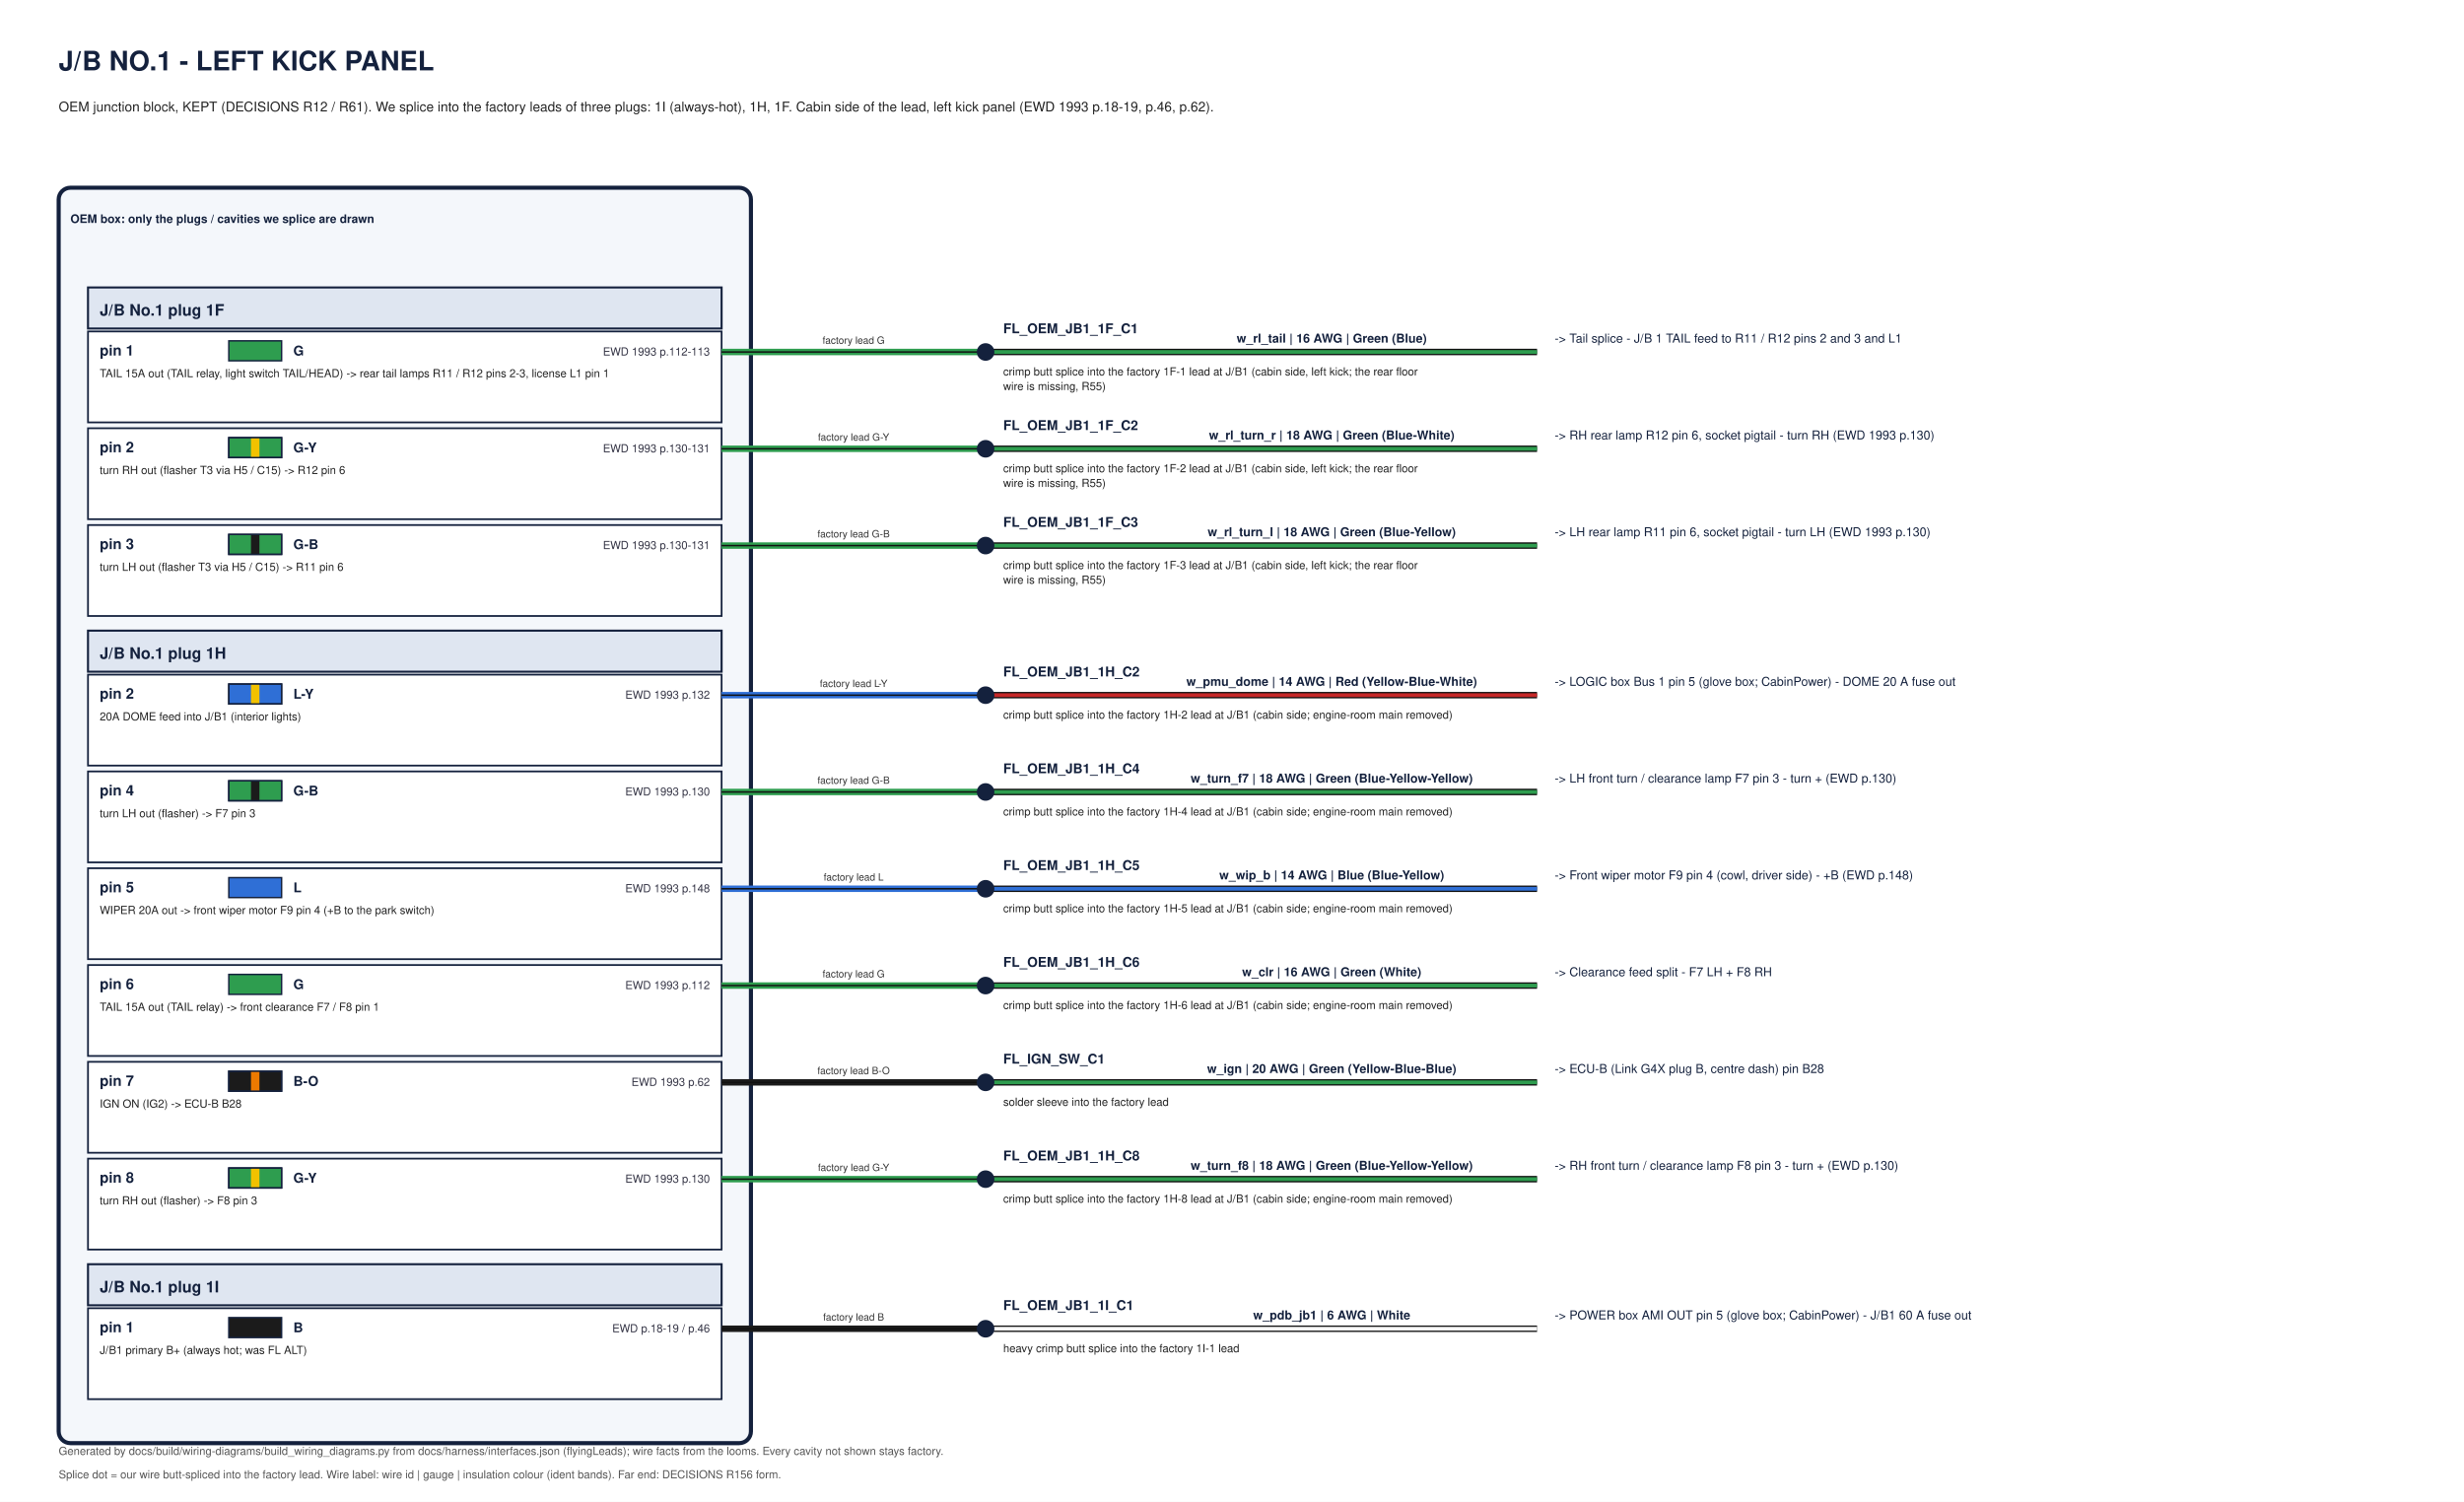
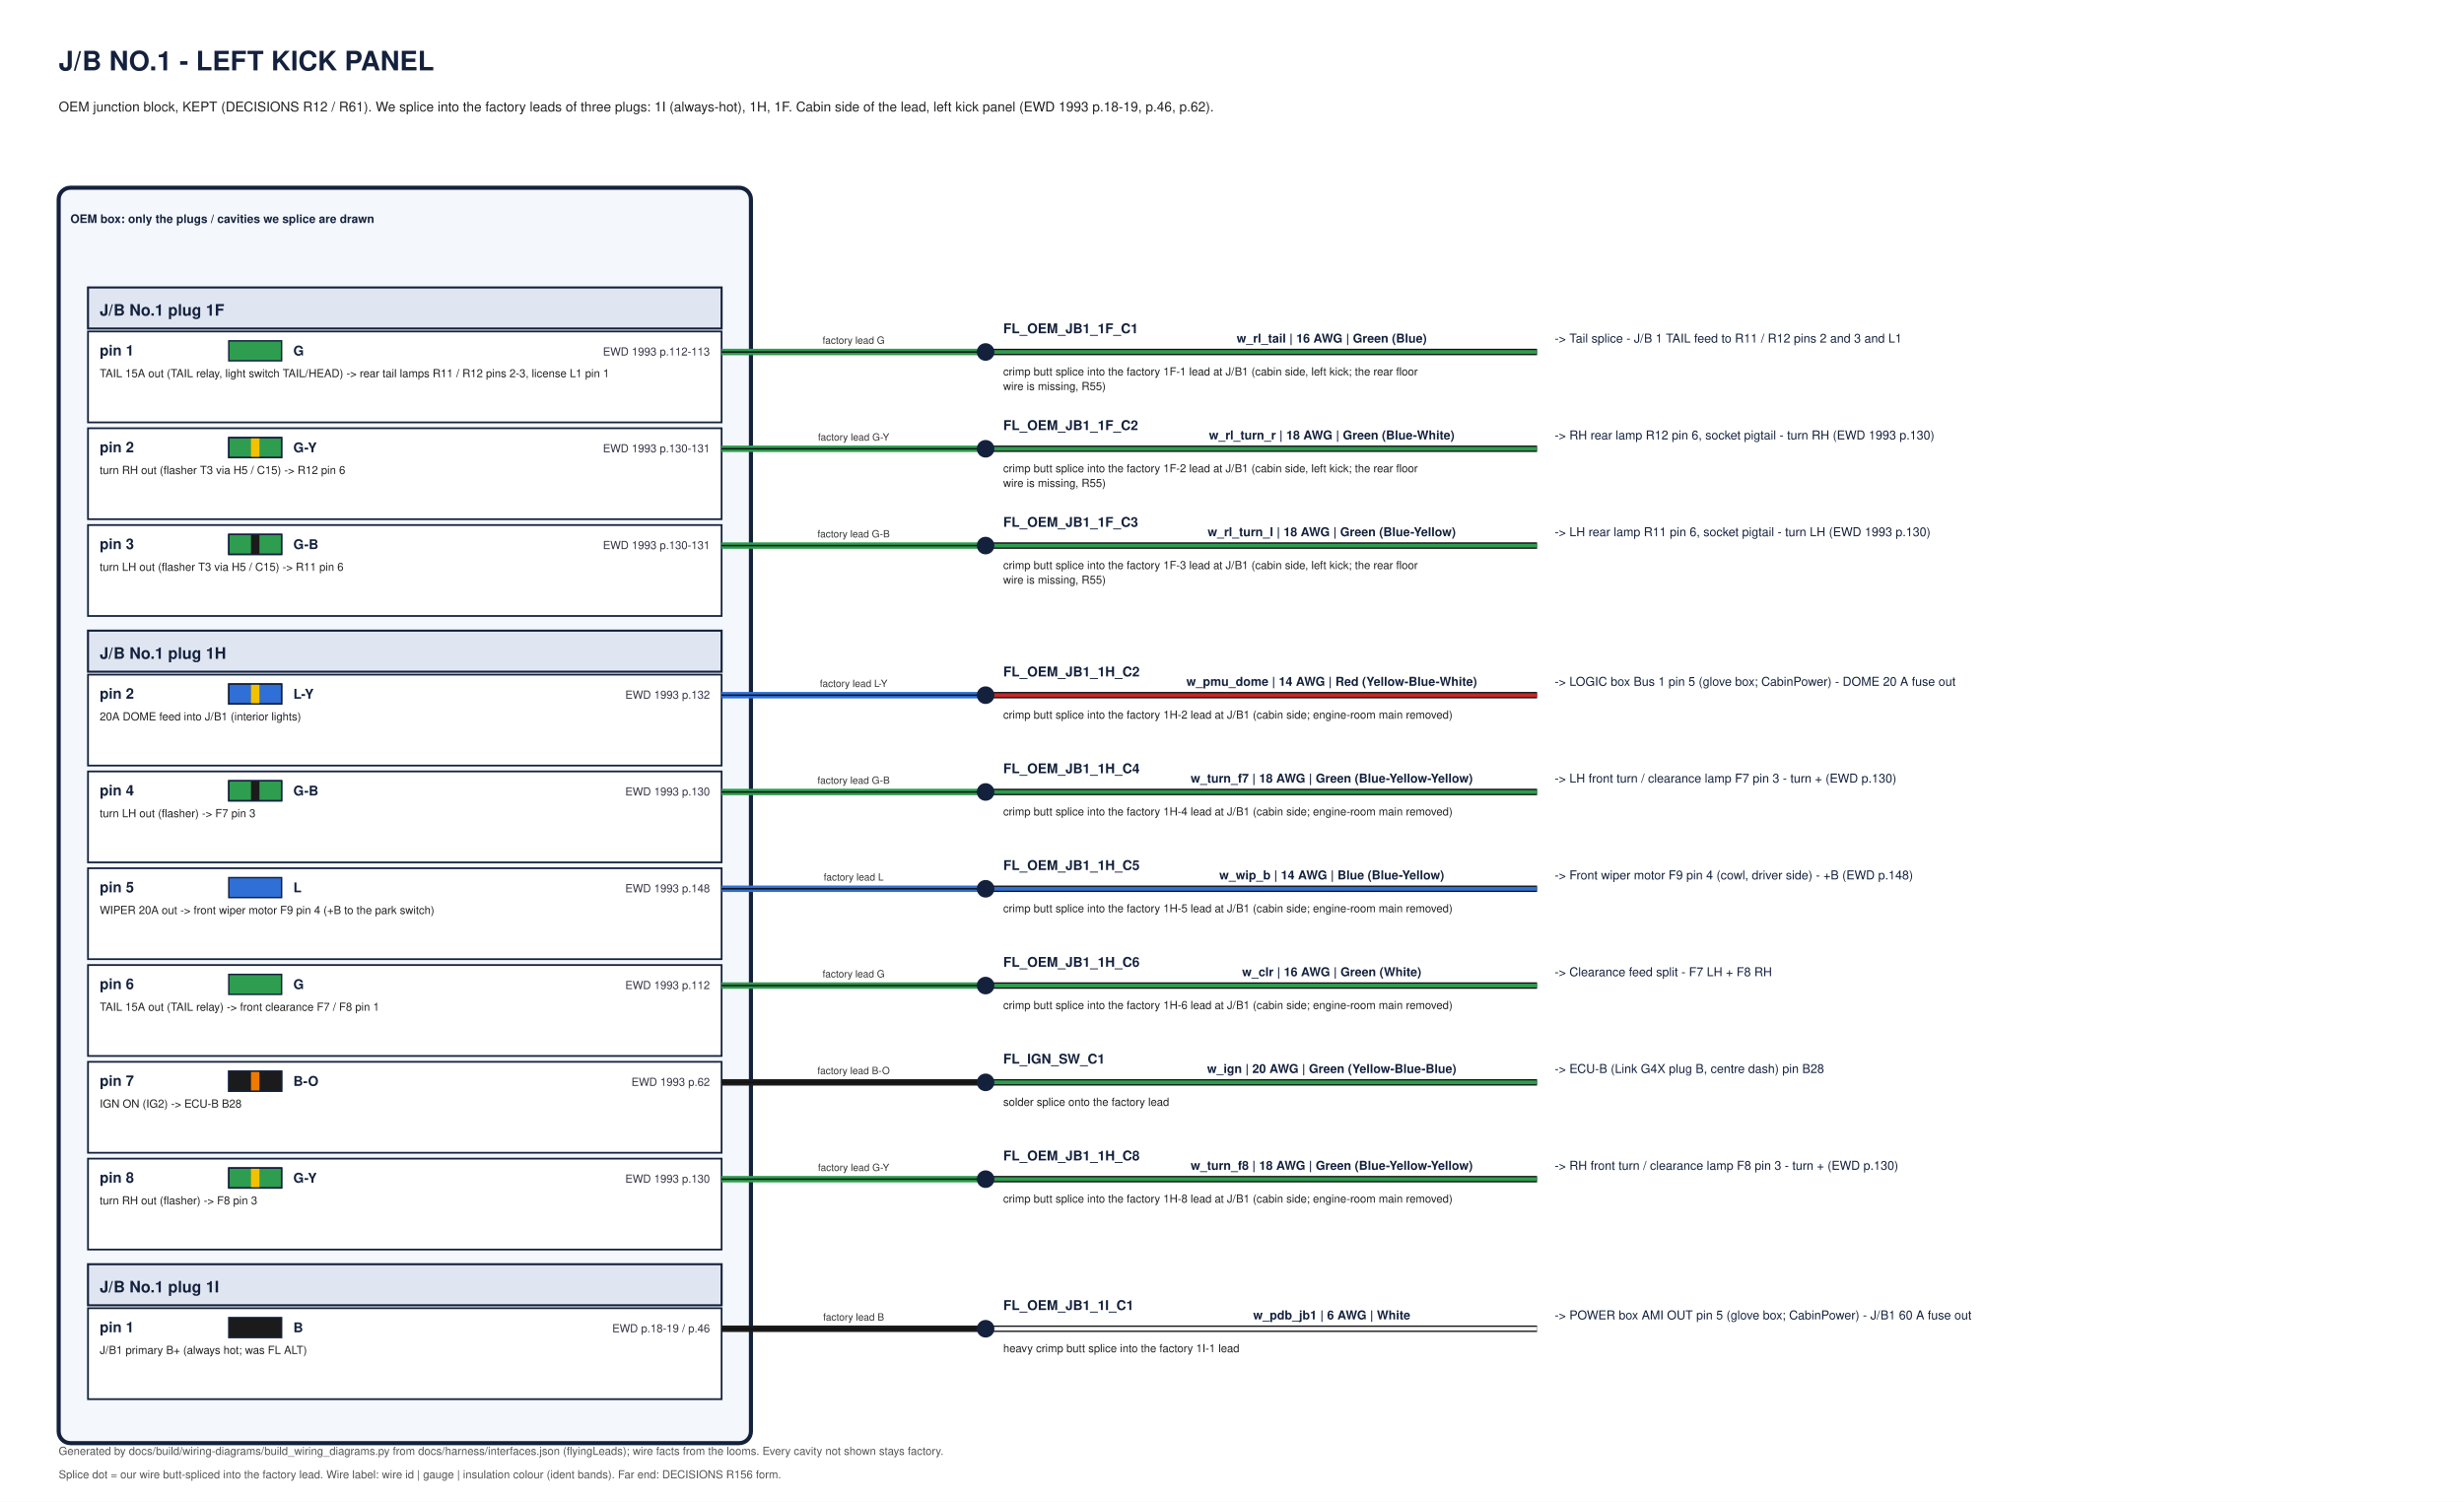
<svg xmlns="http://www.w3.org/2000/svg" viewBox="0 0 420.0 256.0" width="420.0mm" height="256.0mm">
  <rect x="0" y="0" width="420.0" height="256.0" fill="#ffffff" />
  <rect x="10.00" y="46.00" width="118.00" height="0.00" rx="0.00" fill="#ffffff" stroke="#14213d" stroke-width="0.35" />
  <rect x="10.00" y="32.00" width="118.00" height="214.00" rx="2.00" fill="#f4f7fb" stroke="#14213d" stroke-width="0.70" />
  <rect x="15.00" y="49.00" width="108.00" height="7.00" rx="0.00" fill="#dfe6f1" stroke="#14213d" stroke-width="0.35" />
  <rect x="15.00" y="56.50" width="108.00" height="15.50" rx="0.00" fill="#ffffff" stroke="#14213d" stroke-width="0.30" />
  <rect x="39.00" y="58.10" width="9.00" height="3.40" rx="0.00" fill="#2e9d4f" stroke="#14213d" stroke-width="0.25" />
  <line x1="123.00" y1="60.00" x2="168.00" y2="60.00" stroke="#2e9d4f" stroke-width="1.10" />
  <line x1="123.00" y1="60.00" x2="168.00" y2="60.00" stroke="#111" stroke-width="0.25" />
  <polyline points="168.00,60.00 262.00,60.00" fill="none" stroke="#ffffff" stroke-width="2.25" stroke-linejoin="round" stroke-linecap="butt" />
  <polyline points="168.00,60.00 262.00,60.00" fill="none" stroke="#111" stroke-width="1.10" stroke-linejoin="round" stroke-linecap="butt" />
  <polyline points="168.00,60.00 262.00,60.00" fill="none" stroke="#2e9d4f" stroke-width="0.65" stroke-linejoin="round" stroke-linecap="butt" />
  <rect x="15.00" y="73.00" width="108.00" height="15.50" rx="0.00" fill="#ffffff" stroke="#14213d" stroke-width="0.30" />
  <rect x="39.00" y="74.60" width="9.00" height="3.40" rx="0.00" fill="#2e9d4f" stroke="#14213d" stroke-width="0.25" />
  <rect x="42.78" y="74.60" width="1.44" height="3.40" rx="0.00" fill="#f2c200" stroke="none" stroke-width="0.00" />
  <rect x="39.00" y="74.60" width="9.00" height="3.40" rx="0.00" fill="none" stroke="#14213d" stroke-width="0.25" />
  <line x1="123.00" y1="76.50" x2="168.00" y2="76.50" stroke="#2e9d4f" stroke-width="1.10" />
  <line x1="123.00" y1="76.50" x2="168.00" y2="76.50" stroke="#111" stroke-width="0.25" />
  <polyline points="168.00,76.50 262.00,76.50" fill="none" stroke="#ffffff" stroke-width="2.25" stroke-linejoin="round" stroke-linecap="butt" />
  <polyline points="168.00,76.50 262.00,76.50" fill="none" stroke="#111" stroke-width="1.10" stroke-linejoin="round" stroke-linecap="butt" />
  <polyline points="168.00,76.50 262.00,76.50" fill="none" stroke="#2e9d4f" stroke-width="0.65" stroke-linejoin="round" stroke-linecap="butt" />
  <rect x="15.00" y="89.50" width="108.00" height="15.50" rx="0.00" fill="#ffffff" stroke="#14213d" stroke-width="0.30" />
  <rect x="39.00" y="91.10" width="9.00" height="3.40" rx="0.00" fill="#2e9d4f" stroke="#14213d" stroke-width="0.25" />
  <rect x="42.78" y="91.10" width="1.44" height="3.40" rx="0.00" fill="#1b1b1b" stroke="none" stroke-width="0.00" />
  <rect x="39.00" y="91.10" width="9.00" height="3.40" rx="0.00" fill="none" stroke="#14213d" stroke-width="0.25" />
  <line x1="123.00" y1="93.00" x2="168.00" y2="93.00" stroke="#2e9d4f" stroke-width="1.10" />
  <line x1="123.00" y1="93.00" x2="168.00" y2="93.00" stroke="#111" stroke-width="0.25" />
  <polyline points="168.00,93.00 262.00,93.00" fill="none" stroke="#ffffff" stroke-width="2.25" stroke-linejoin="round" stroke-linecap="butt" />
  <polyline points="168.00,93.00 262.00,93.00" fill="none" stroke="#111" stroke-width="1.10" stroke-linejoin="round" stroke-linecap="butt" />
  <polyline points="168.00,93.00 262.00,93.00" fill="none" stroke="#2e9d4f" stroke-width="0.65" stroke-linejoin="round" stroke-linecap="butt" />
  <rect x="15.00" y="107.50" width="108.00" height="7.00" rx="0.00" fill="#dfe6f1" stroke="#14213d" stroke-width="0.35" />
  <rect x="15.00" y="115.00" width="108.00" height="15.50" rx="0.00" fill="#ffffff" stroke="#14213d" stroke-width="0.30" />
  <rect x="39.00" y="116.60" width="9.00" height="3.40" rx="0.00" fill="#2f6fd6" stroke="#14213d" stroke-width="0.25" />
  <rect x="42.78" y="116.60" width="1.44" height="3.40" rx="0.00" fill="#f2c200" stroke="none" stroke-width="0.00" />
  <rect x="39.00" y="116.60" width="9.00" height="3.40" rx="0.00" fill="none" stroke="#14213d" stroke-width="0.25" />
  <line x1="123.00" y1="118.50" x2="168.00" y2="118.50" stroke="#2f6fd6" stroke-width="1.10" />
  <line x1="123.00" y1="118.50" x2="168.00" y2="118.50" stroke="#111" stroke-width="0.25" />
  <polyline points="168.00,118.50 262.00,118.50" fill="none" stroke="#ffffff" stroke-width="2.25" stroke-linejoin="round" stroke-linecap="butt" />
  <polyline points="168.00,118.50 262.00,118.50" fill="none" stroke="#111" stroke-width="1.10" stroke-linejoin="round" stroke-linecap="butt" />
  <polyline points="168.00,118.50 262.00,118.50" fill="none" stroke="#c62828" stroke-width="0.65" stroke-linejoin="round" stroke-linecap="butt" />
  <rect x="15.00" y="131.50" width="108.00" height="15.50" rx="0.00" fill="#ffffff" stroke="#14213d" stroke-width="0.30" />
  <rect x="39.00" y="133.10" width="9.00" height="3.40" rx="0.00" fill="#2e9d4f" stroke="#14213d" stroke-width="0.25" />
  <rect x="42.78" y="133.10" width="1.44" height="3.40" rx="0.00" fill="#1b1b1b" stroke="none" stroke-width="0.00" />
  <rect x="39.00" y="133.10" width="9.00" height="3.40" rx="0.00" fill="none" stroke="#14213d" stroke-width="0.25" />
  <line x1="123.00" y1="135.00" x2="168.00" y2="135.00" stroke="#2e9d4f" stroke-width="1.10" />
  <line x1="123.00" y1="135.00" x2="168.00" y2="135.00" stroke="#111" stroke-width="0.25" />
  <polyline points="168.00,135.00 262.00,135.00" fill="none" stroke="#ffffff" stroke-width="2.25" stroke-linejoin="round" stroke-linecap="butt" />
  <polyline points="168.00,135.00 262.00,135.00" fill="none" stroke="#111" stroke-width="1.10" stroke-linejoin="round" stroke-linecap="butt" />
  <polyline points="168.00,135.00 262.00,135.00" fill="none" stroke="#2e9d4f" stroke-width="0.65" stroke-linejoin="round" stroke-linecap="butt" />
  <rect x="15.00" y="148.00" width="108.00" height="15.50" rx="0.00" fill="#ffffff" stroke="#14213d" stroke-width="0.30" />
  <rect x="39.00" y="149.60" width="9.00" height="3.40" rx="0.00" fill="#2f6fd6" stroke="#14213d" stroke-width="0.25" />
  <line x1="123.00" y1="151.50" x2="168.00" y2="151.50" stroke="#2f6fd6" stroke-width="1.10" />
  <line x1="123.00" y1="151.50" x2="168.00" y2="151.50" stroke="#111" stroke-width="0.25" />
  <polyline points="168.00,151.50 262.00,151.50" fill="none" stroke="#ffffff" stroke-width="2.25" stroke-linejoin="round" stroke-linecap="butt" />
  <polyline points="168.00,151.50 262.00,151.50" fill="none" stroke="#111" stroke-width="1.10" stroke-linejoin="round" stroke-linecap="butt" />
  <polyline points="168.00,151.50 262.00,151.50" fill="none" stroke="#2f6fd6" stroke-width="0.65" stroke-linejoin="round" stroke-linecap="butt" />
  <rect x="15.00" y="164.50" width="108.00" height="15.50" rx="0.00" fill="#ffffff" stroke="#14213d" stroke-width="0.30" />
  <rect x="39.00" y="166.10" width="9.00" height="3.40" rx="0.00" fill="#2e9d4f" stroke="#14213d" stroke-width="0.25" />
  <line x1="123.00" y1="168.00" x2="168.00" y2="168.00" stroke="#2e9d4f" stroke-width="1.10" />
  <line x1="123.00" y1="168.00" x2="168.00" y2="168.00" stroke="#111" stroke-width="0.25" />
  <polyline points="168.00,168.00 262.00,168.00" fill="none" stroke="#ffffff" stroke-width="2.25" stroke-linejoin="round" stroke-linecap="butt" />
  <polyline points="168.00,168.00 262.00,168.00" fill="none" stroke="#111" stroke-width="1.10" stroke-linejoin="round" stroke-linecap="butt" />
  <polyline points="168.00,168.00 262.00,168.00" fill="none" stroke="#2e9d4f" stroke-width="0.65" stroke-linejoin="round" stroke-linecap="butt" />
  <rect x="15.00" y="181.00" width="108.00" height="15.50" rx="0.00" fill="#ffffff" stroke="#14213d" stroke-width="0.30" />
  <rect x="39.00" y="182.60" width="9.00" height="3.40" rx="0.00" fill="#1b1b1b" stroke="#14213d" stroke-width="0.25" />
  <rect x="42.78" y="182.60" width="1.44" height="3.40" rx="0.00" fill="#ee7a00" stroke="none" stroke-width="0.00" />
  <rect x="39.00" y="182.60" width="9.00" height="3.40" rx="0.00" fill="none" stroke="#14213d" stroke-width="0.25" />
  <line x1="123.00" y1="184.50" x2="168.00" y2="184.50" stroke="#1b1b1b" stroke-width="1.10" />
  <line x1="123.00" y1="184.50" x2="168.00" y2="184.50" stroke="#111" stroke-width="0.25" />
  <polyline points="168.00,184.50 262.00,184.50" fill="none" stroke="#ffffff" stroke-width="2.25" stroke-linejoin="round" stroke-linecap="butt" />
  <polyline points="168.00,184.50 262.00,184.50" fill="none" stroke="#111" stroke-width="1.10" stroke-linejoin="round" stroke-linecap="butt" />
  <polyline points="168.00,184.50 262.00,184.50" fill="none" stroke="#2e9d4f" stroke-width="0.65" stroke-linejoin="round" stroke-linecap="butt" />
  <rect x="15.00" y="197.50" width="108.00" height="15.50" rx="0.00" fill="#ffffff" stroke="#14213d" stroke-width="0.30" />
  <rect x="39.00" y="199.10" width="9.00" height="3.40" rx="0.00" fill="#2e9d4f" stroke="#14213d" stroke-width="0.25" />
  <rect x="42.78" y="199.10" width="1.44" height="3.40" rx="0.00" fill="#f2c200" stroke="none" stroke-width="0.00" />
  <rect x="39.00" y="199.10" width="9.00" height="3.40" rx="0.00" fill="none" stroke="#14213d" stroke-width="0.25" />
  <line x1="123.00" y1="201.00" x2="168.00" y2="201.00" stroke="#2e9d4f" stroke-width="1.10" />
  <line x1="123.00" y1="201.00" x2="168.00" y2="201.00" stroke="#111" stroke-width="0.25" />
  <polyline points="168.00,201.00 262.00,201.00" fill="none" stroke="#ffffff" stroke-width="2.25" stroke-linejoin="round" stroke-linecap="butt" />
  <polyline points="168.00,201.00 262.00,201.00" fill="none" stroke="#111" stroke-width="1.10" stroke-linejoin="round" stroke-linecap="butt" />
  <polyline points="168.00,201.00 262.00,201.00" fill="none" stroke="#2e9d4f" stroke-width="0.65" stroke-linejoin="round" stroke-linecap="butt" />
  <rect x="15.00" y="215.50" width="108.00" height="7.00" rx="0.00" fill="#dfe6f1" stroke="#14213d" stroke-width="0.35" />
  <rect x="15.00" y="223.00" width="108.00" height="15.50" rx="0.00" fill="#ffffff" stroke="#14213d" stroke-width="0.30" />
  <rect x="39.00" y="224.60" width="9.00" height="3.40" rx="0.00" fill="#1b1b1b" stroke="#14213d" stroke-width="0.25" />
  <line x1="123.00" y1="226.50" x2="168.00" y2="226.50" stroke="#1b1b1b" stroke-width="1.10" />
  <line x1="123.00" y1="226.50" x2="168.00" y2="226.50" stroke="#111" stroke-width="0.25" />
  <polyline points="168.00,226.50 262.00,226.50" fill="none" stroke="#ffffff" stroke-width="2.25" stroke-linejoin="round" stroke-linecap="butt" />
  <polyline points="168.00,226.50 262.00,226.50" fill="none" stroke="#111" stroke-width="1.10" stroke-linejoin="round" stroke-linecap="butt" />
  <polyline points="168.00,226.50 262.00,226.50" fill="none" stroke="#f8f8f8" stroke-width="0.65" stroke-linejoin="round" stroke-linecap="butt" />
  <text x="10.00" y="12.00" font-size="4.60" text-anchor="start" fill="#14213d" font-family="Helvetica, Arial, sans-serif" font-weight="bold">J/B NO.1 - LEFT KICK PANEL</text>
  <text x="10.00" y="19.00" font-size="2.30" text-anchor="start" fill="#222" font-family="Helvetica, Arial, sans-serif">OEM junction block, KEPT (DECISIONS R12 / R61). We splice into the factory leads of three plugs: 1I (always-hot), 1H, 1F. Cabin side of the lead, left kick panel (EWD 1993 p.18-19, p.46, p.62).</text>
  <text x="17.00" y="53.80" font-size="2.70" text-anchor="start" fill="#14213d" font-family="Helvetica, Arial, sans-serif" font-weight="bold">J/B No.1 plug 1F</text>
  <text x="17.00" y="60.60" font-size="2.50" text-anchor="start" fill="#14213d" font-family="Helvetica, Arial, sans-serif" font-weight="bold">pin 1</text>
  <text x="50.00" y="60.60" font-size="2.30" text-anchor="start" fill="#14213d" font-family="Helvetica, Arial, sans-serif" font-weight="bold">G</text>
  <text x="121.00" y="60.60" font-size="1.90" text-anchor="end" fill="#334" font-family="Helvetica, Arial, sans-serif">EWD 1993 p.112-113</text>
  <text x="17.00" y="64.30" font-size="1.90" text-anchor="start" fill="#222" font-family="Helvetica, Arial, sans-serif">TAIL 15A out (TAIL relay, light switch TAIL/HEAD) -&gt; rear tail lamps R11 / R12 pins 2-3, license L1 pin 1</text>
  <text x="145.50" y="58.60" font-size="1.70" text-anchor="middle" fill="#333" font-family="Helvetica, Arial, sans-serif">factory lead G</text>
  <circle cx="168.00" cy="60.00" r="1.50" fill="#14213d" stroke="none" stroke-width="0.20" />
  <text x="171.00" y="56.80" font-size="2.30" text-anchor="start" fill="#14213d" font-family="Helvetica, Arial, sans-serif" font-weight="bold">FL_OEM_JB1_1F_C1</text>
  <text x="171.00" y="64.00" font-size="1.90" text-anchor="start" fill="#222" font-family="Helvetica, Arial, sans-serif">crimp butt splice into the factory 1F-1 lead at J/B1 (cabin side, left kick; the rear floor</text>
  <text x="171.00" y="66.50" font-size="1.90" text-anchor="start" fill="#222" font-family="Helvetica, Arial, sans-serif">wire is missing, R55)</text>
  <text x="227.00" y="58.40" font-size="2.10" text-anchor="middle" fill="#14213d" font-family="Helvetica, Arial, sans-serif" font-weight="bold">w_rl_tail | 16 AWG | Green (Blue)</text>
  <text x="265.00" y="58.40" font-size="2.10" text-anchor="start" fill="#14213d" font-family="Helvetica, Arial, sans-serif">-&gt; Tail splice - J/B 1 TAIL feed to R11 / R12 pins 2 and 3 and L1</text>
  <text x="17.00" y="77.10" font-size="2.50" text-anchor="start" fill="#14213d" font-family="Helvetica, Arial, sans-serif" font-weight="bold">pin 2</text>
  <text x="50.00" y="77.10" font-size="2.30" text-anchor="start" fill="#14213d" font-family="Helvetica, Arial, sans-serif" font-weight="bold">G-Y</text>
  <text x="121.00" y="77.10" font-size="1.90" text-anchor="end" fill="#334" font-family="Helvetica, Arial, sans-serif">EWD 1993 p.130-131</text>
  <text x="17.00" y="80.80" font-size="1.90" text-anchor="start" fill="#222" font-family="Helvetica, Arial, sans-serif">turn RH out (flasher T3 via H5 / C15) -&gt; R12 pin 6</text>
  <text x="145.50" y="75.10" font-size="1.70" text-anchor="middle" fill="#333" font-family="Helvetica, Arial, sans-serif">factory lead G-Y</text>
  <circle cx="168.00" cy="76.50" r="1.50" fill="#14213d" stroke="none" stroke-width="0.20" />
  <text x="171.00" y="73.30" font-size="2.30" text-anchor="start" fill="#14213d" font-family="Helvetica, Arial, sans-serif" font-weight="bold">FL_OEM_JB1_1F_C2</text>
  <text x="171.00" y="80.50" font-size="1.90" text-anchor="start" fill="#222" font-family="Helvetica, Arial, sans-serif">crimp butt splice into the factory 1F-2 lead at J/B1 (cabin side, left kick; the rear floor</text>
  <text x="171.00" y="83.00" font-size="1.90" text-anchor="start" fill="#222" font-family="Helvetica, Arial, sans-serif">wire is missing, R55)</text>
  <text x="227.00" y="74.90" font-size="2.10" text-anchor="middle" fill="#14213d" font-family="Helvetica, Arial, sans-serif" font-weight="bold">w_rl_turn_r | 18 AWG | Green (Blue-White)</text>
  <text x="265.00" y="74.90" font-size="2.10" text-anchor="start" fill="#14213d" font-family="Helvetica, Arial, sans-serif">-&gt; RH rear lamp R12 pin 6, socket pigtail - turn RH (EWD 1993 p.130)</text>
  <text x="17.00" y="93.60" font-size="2.50" text-anchor="start" fill="#14213d" font-family="Helvetica, Arial, sans-serif" font-weight="bold">pin 3</text>
  <text x="50.00" y="93.60" font-size="2.30" text-anchor="start" fill="#14213d" font-family="Helvetica, Arial, sans-serif" font-weight="bold">G-B</text>
  <text x="121.00" y="93.60" font-size="1.90" text-anchor="end" fill="#334" font-family="Helvetica, Arial, sans-serif">EWD 1993 p.130-131</text>
  <text x="17.00" y="97.30" font-size="1.90" text-anchor="start" fill="#222" font-family="Helvetica, Arial, sans-serif">turn LH out (flasher T3 via H5 / C15) -&gt; R11 pin 6</text>
  <text x="145.50" y="91.60" font-size="1.70" text-anchor="middle" fill="#333" font-family="Helvetica, Arial, sans-serif">factory lead G-B</text>
  <circle cx="168.00" cy="93.00" r="1.50" fill="#14213d" stroke="none" stroke-width="0.20" />
  <text x="171.00" y="89.80" font-size="2.30" text-anchor="start" fill="#14213d" font-family="Helvetica, Arial, sans-serif" font-weight="bold">FL_OEM_JB1_1F_C3</text>
  <text x="171.00" y="97.00" font-size="1.90" text-anchor="start" fill="#222" font-family="Helvetica, Arial, sans-serif">crimp butt splice into the factory 1F-3 lead at J/B1 (cabin side, left kick; the rear floor</text>
  <text x="171.00" y="99.50" font-size="1.90" text-anchor="start" fill="#222" font-family="Helvetica, Arial, sans-serif">wire is missing, R55)</text>
  <text x="227.00" y="91.40" font-size="2.10" text-anchor="middle" fill="#14213d" font-family="Helvetica, Arial, sans-serif" font-weight="bold">w_rl_turn_l | 18 AWG | Green (Blue-Yellow)</text>
  <text x="265.00" y="91.40" font-size="2.10" text-anchor="start" fill="#14213d" font-family="Helvetica, Arial, sans-serif">-&gt; LH rear lamp R11 pin 6, socket pigtail - turn LH (EWD 1993 p.130)</text>
  <text x="17.00" y="112.30" font-size="2.70" text-anchor="start" fill="#14213d" font-family="Helvetica, Arial, sans-serif" font-weight="bold">J/B No.1 plug 1H</text>
  <text x="17.00" y="119.10" font-size="2.50" text-anchor="start" fill="#14213d" font-family="Helvetica, Arial, sans-serif" font-weight="bold">pin 2</text>
  <text x="50.00" y="119.10" font-size="2.30" text-anchor="start" fill="#14213d" font-family="Helvetica, Arial, sans-serif" font-weight="bold">L-Y</text>
  <text x="121.00" y="119.10" font-size="1.90" text-anchor="end" fill="#334" font-family="Helvetica, Arial, sans-serif">EWD 1993 p.132</text>
  <text x="17.00" y="122.80" font-size="1.90" text-anchor="start" fill="#222" font-family="Helvetica, Arial, sans-serif">20A DOME feed into J/B1 (interior lights)</text>
  <text x="145.50" y="117.10" font-size="1.70" text-anchor="middle" fill="#333" font-family="Helvetica, Arial, sans-serif">factory lead L-Y</text>
  <circle cx="168.00" cy="118.50" r="1.50" fill="#14213d" stroke="none" stroke-width="0.20" />
  <text x="171.00" y="115.30" font-size="2.30" text-anchor="start" fill="#14213d" font-family="Helvetica, Arial, sans-serif" font-weight="bold">FL_OEM_JB1_1H_C2</text>
  <text x="171.00" y="122.50" font-size="1.90" text-anchor="start" fill="#222" font-family="Helvetica, Arial, sans-serif">crimp butt splice into the factory 1H-2 lead at J/B1 (cabin side; engine-room main removed)</text>
  <text x="227.00" y="116.90" font-size="2.10" text-anchor="middle" fill="#14213d" font-family="Helvetica, Arial, sans-serif" font-weight="bold">w_pmu_dome | 14 AWG | Red (Yellow-Blue-White)</text>
  <text x="265.00" y="116.90" font-size="2.10" text-anchor="start" fill="#14213d" font-family="Helvetica, Arial, sans-serif">-&gt; LOGIC box Bus 1 pin 5 (glove box; CabinPower) - DOME 20 A fuse out</text>
  <text x="17.00" y="135.60" font-size="2.50" text-anchor="start" fill="#14213d" font-family="Helvetica, Arial, sans-serif" font-weight="bold">pin 4</text>
  <text x="50.00" y="135.60" font-size="2.30" text-anchor="start" fill="#14213d" font-family="Helvetica, Arial, sans-serif" font-weight="bold">G-B</text>
  <text x="121.00" y="135.60" font-size="1.90" text-anchor="end" fill="#334" font-family="Helvetica, Arial, sans-serif">EWD 1993 p.130</text>
  <text x="17.00" y="139.30" font-size="1.90" text-anchor="start" fill="#222" font-family="Helvetica, Arial, sans-serif">turn LH out (flasher) -&gt; F7 pin 3</text>
  <text x="145.50" y="133.60" font-size="1.70" text-anchor="middle" fill="#333" font-family="Helvetica, Arial, sans-serif">factory lead G-B</text>
  <circle cx="168.00" cy="135.00" r="1.50" fill="#14213d" stroke="none" stroke-width="0.20" />
  <text x="171.00" y="131.80" font-size="2.30" text-anchor="start" fill="#14213d" font-family="Helvetica, Arial, sans-serif" font-weight="bold">FL_OEM_JB1_1H_C4</text>
  <text x="171.00" y="139.00" font-size="1.90" text-anchor="start" fill="#222" font-family="Helvetica, Arial, sans-serif">crimp butt splice into the factory 1H-4 lead at J/B1 (cabin side; engine-room main removed)</text>
  <text x="227.00" y="133.40" font-size="2.10" text-anchor="middle" fill="#14213d" font-family="Helvetica, Arial, sans-serif" font-weight="bold">w_turn_f7 | 18 AWG | Green (Blue-Yellow-Yellow)</text>
  <text x="265.00" y="133.40" font-size="2.10" text-anchor="start" fill="#14213d" font-family="Helvetica, Arial, sans-serif">-&gt; LH front turn / clearance lamp F7 pin 3 - turn + (EWD p.130)</text>
  <text x="17.00" y="152.10" font-size="2.50" text-anchor="start" fill="#14213d" font-family="Helvetica, Arial, sans-serif" font-weight="bold">pin 5</text>
  <text x="50.00" y="152.10" font-size="2.30" text-anchor="start" fill="#14213d" font-family="Helvetica, Arial, sans-serif" font-weight="bold">L</text>
  <text x="121.00" y="152.10" font-size="1.90" text-anchor="end" fill="#334" font-family="Helvetica, Arial, sans-serif">EWD 1993 p.148</text>
  <text x="17.00" y="155.80" font-size="1.90" text-anchor="start" fill="#222" font-family="Helvetica, Arial, sans-serif">WIPER 20A out -&gt; front wiper motor F9 pin 4 (+B to the park switch)</text>
  <text x="145.50" y="150.10" font-size="1.70" text-anchor="middle" fill="#333" font-family="Helvetica, Arial, sans-serif">factory lead L</text>
  <circle cx="168.00" cy="151.50" r="1.50" fill="#14213d" stroke="none" stroke-width="0.20" />
  <text x="171.00" y="148.30" font-size="2.30" text-anchor="start" fill="#14213d" font-family="Helvetica, Arial, sans-serif" font-weight="bold">FL_OEM_JB1_1H_C5</text>
  <text x="171.00" y="155.50" font-size="1.90" text-anchor="start" fill="#222" font-family="Helvetica, Arial, sans-serif">crimp butt splice into the factory 1H-5 lead at J/B1 (cabin side; engine-room main removed)</text>
  <text x="227.00" y="149.90" font-size="2.10" text-anchor="middle" fill="#14213d" font-family="Helvetica, Arial, sans-serif" font-weight="bold">w_wip_b | 14 AWG | Blue (Blue-Yellow)</text>
  <text x="265.00" y="149.90" font-size="2.10" text-anchor="start" fill="#14213d" font-family="Helvetica, Arial, sans-serif">-&gt; Front wiper motor F9 pin 4 (cowl, driver side) - +B (EWD p.148)</text>
  <text x="17.00" y="168.60" font-size="2.50" text-anchor="start" fill="#14213d" font-family="Helvetica, Arial, sans-serif" font-weight="bold">pin 6</text>
  <text x="50.00" y="168.60" font-size="2.30" text-anchor="start" fill="#14213d" font-family="Helvetica, Arial, sans-serif" font-weight="bold">G</text>
  <text x="121.00" y="168.60" font-size="1.90" text-anchor="end" fill="#334" font-family="Helvetica, Arial, sans-serif">EWD 1993 p.112</text>
  <text x="17.00" y="172.30" font-size="1.90" text-anchor="start" fill="#222" font-family="Helvetica, Arial, sans-serif">TAIL 15A out (TAIL relay) -&gt; front clearance F7 / F8 pin 1</text>
  <text x="145.50" y="166.60" font-size="1.70" text-anchor="middle" fill="#333" font-family="Helvetica, Arial, sans-serif">factory lead G</text>
  <circle cx="168.00" cy="168.00" r="1.50" fill="#14213d" stroke="none" stroke-width="0.20" />
  <text x="171.00" y="164.80" font-size="2.30" text-anchor="start" fill="#14213d" font-family="Helvetica, Arial, sans-serif" font-weight="bold">FL_OEM_JB1_1H_C6</text>
  <text x="171.00" y="172.00" font-size="1.90" text-anchor="start" fill="#222" font-family="Helvetica, Arial, sans-serif">crimp butt splice into the factory 1H-6 lead at J/B1 (cabin side; engine-room main removed)</text>
  <text x="227.00" y="166.40" font-size="2.10" text-anchor="middle" fill="#14213d" font-family="Helvetica, Arial, sans-serif" font-weight="bold">w_clr | 16 AWG | Green (White)</text>
  <text x="265.00" y="166.40" font-size="2.10" text-anchor="start" fill="#14213d" font-family="Helvetica, Arial, sans-serif">-&gt; Clearance feed split - F7 LH + F8 RH</text>
  <text x="17.00" y="185.10" font-size="2.50" text-anchor="start" fill="#14213d" font-family="Helvetica, Arial, sans-serif" font-weight="bold">pin 7</text>
  <text x="50.00" y="185.10" font-size="2.30" text-anchor="start" fill="#14213d" font-family="Helvetica, Arial, sans-serif" font-weight="bold">B-O</text>
  <text x="121.00" y="185.10" font-size="1.90" text-anchor="end" fill="#334" font-family="Helvetica, Arial, sans-serif">EWD 1993 p.62</text>
  <text x="17.00" y="188.80" font-size="1.90" text-anchor="start" fill="#222" font-family="Helvetica, Arial, sans-serif">IGN ON (IG2) -&gt; ECU-B B28</text>
  <text x="145.50" y="183.10" font-size="1.70" text-anchor="middle" fill="#333" font-family="Helvetica, Arial, sans-serif">factory lead B-O</text>
  <circle cx="168.00" cy="184.50" r="1.50" fill="#14213d" stroke="none" stroke-width="0.20" />
  <text x="171.00" y="181.30" font-size="2.30" text-anchor="start" fill="#14213d" font-family="Helvetica, Arial, sans-serif" font-weight="bold">FL_IGN_SW_C1</text>
-   <text x="171.00" y="188.50" font-size="1.90" text-anchor="start" fill="#222" font-family="Helvetica, Arial, sans-serif">solder sleeve into the factory lead</text>
+   <text x="171.00" y="188.50" font-size="1.90" text-anchor="start" fill="#222" font-family="Helvetica, Arial, sans-serif">solder splice onto the factory lead</text>
  <text x="227.00" y="182.90" font-size="2.10" text-anchor="middle" fill="#14213d" font-family="Helvetica, Arial, sans-serif" font-weight="bold">w_ign | 20 AWG | Green (Yellow-Blue-Blue)</text>
  <text x="265.00" y="182.90" font-size="2.10" text-anchor="start" fill="#14213d" font-family="Helvetica, Arial, sans-serif">-&gt; ECU-B (Link G4X plug B, centre dash) pin B28</text>
  <text x="17.00" y="201.60" font-size="2.50" text-anchor="start" fill="#14213d" font-family="Helvetica, Arial, sans-serif" font-weight="bold">pin 8</text>
  <text x="50.00" y="201.60" font-size="2.30" text-anchor="start" fill="#14213d" font-family="Helvetica, Arial, sans-serif" font-weight="bold">G-Y</text>
  <text x="121.00" y="201.60" font-size="1.90" text-anchor="end" fill="#334" font-family="Helvetica, Arial, sans-serif">EWD 1993 p.130</text>
  <text x="17.00" y="205.30" font-size="1.90" text-anchor="start" fill="#222" font-family="Helvetica, Arial, sans-serif">turn RH out (flasher) -&gt; F8 pin 3</text>
  <text x="145.50" y="199.60" font-size="1.70" text-anchor="middle" fill="#333" font-family="Helvetica, Arial, sans-serif">factory lead G-Y</text>
  <circle cx="168.00" cy="201.00" r="1.50" fill="#14213d" stroke="none" stroke-width="0.20" />
  <text x="171.00" y="197.80" font-size="2.30" text-anchor="start" fill="#14213d" font-family="Helvetica, Arial, sans-serif" font-weight="bold">FL_OEM_JB1_1H_C8</text>
  <text x="171.00" y="205.00" font-size="1.90" text-anchor="start" fill="#222" font-family="Helvetica, Arial, sans-serif">crimp butt splice into the factory 1H-8 lead at J/B1 (cabin side; engine-room main removed)</text>
  <text x="227.00" y="199.40" font-size="2.10" text-anchor="middle" fill="#14213d" font-family="Helvetica, Arial, sans-serif" font-weight="bold">w_turn_f8 | 18 AWG | Green (Blue-Yellow-Yellow)</text>
  <text x="265.00" y="199.40" font-size="2.10" text-anchor="start" fill="#14213d" font-family="Helvetica, Arial, sans-serif">-&gt; RH front turn / clearance lamp F8 pin 3 - turn + (EWD p.130)</text>
  <text x="17.00" y="220.30" font-size="2.70" text-anchor="start" fill="#14213d" font-family="Helvetica, Arial, sans-serif" font-weight="bold">J/B No.1 plug 1I</text>
  <text x="17.00" y="227.10" font-size="2.50" text-anchor="start" fill="#14213d" font-family="Helvetica, Arial, sans-serif" font-weight="bold">pin 1</text>
  <text x="50.00" y="227.10" font-size="2.30" text-anchor="start" fill="#14213d" font-family="Helvetica, Arial, sans-serif" font-weight="bold">B</text>
  <text x="121.00" y="227.10" font-size="1.90" text-anchor="end" fill="#334" font-family="Helvetica, Arial, sans-serif">EWD p.18-19 / p.46</text>
  <text x="17.00" y="230.80" font-size="1.90" text-anchor="start" fill="#222" font-family="Helvetica, Arial, sans-serif">J/B1 primary B+ (always hot; was FL ALT)</text>
  <text x="145.50" y="225.10" font-size="1.70" text-anchor="middle" fill="#333" font-family="Helvetica, Arial, sans-serif">factory lead B</text>
  <circle cx="168.00" cy="226.50" r="1.50" fill="#14213d" stroke="none" stroke-width="0.20" />
  <text x="171.00" y="223.30" font-size="2.30" text-anchor="start" fill="#14213d" font-family="Helvetica, Arial, sans-serif" font-weight="bold">FL_OEM_JB1_1I_C1</text>
  <text x="171.00" y="230.50" font-size="1.90" text-anchor="start" fill="#222" font-family="Helvetica, Arial, sans-serif">heavy crimp butt splice into the factory 1I-1 lead</text>
  <text x="227.00" y="224.90" font-size="2.10" text-anchor="middle" fill="#14213d" font-family="Helvetica, Arial, sans-serif" font-weight="bold">w_pdb_jb1 | 6 AWG | White</text>
  <text x="265.00" y="224.90" font-size="2.10" text-anchor="start" fill="#14213d" font-family="Helvetica, Arial, sans-serif">-&gt; POWER box AMI OUT pin 5 (glove box; CabinPower) - J/B1 60 A fuse out</text>
  <text x="12.00" y="38.00" font-size="2.00" text-anchor="start" fill="#14213d" font-family="Helvetica, Arial, sans-serif" font-weight="bold">OEM box: only the plugs / cavities we splice are drawn</text>
  <text x="10.00" y="248.00" font-size="1.90" text-anchor="start" fill="#555" font-family="Helvetica, Arial, sans-serif">Generated by docs/build/wiring-diagrams/build_wiring_diagrams.py from docs/harness/interfaces.json (flyingLeads); wire facts from the looms. Every cavity not shown stays factory.</text>
  <text x="10.00" y="252.00" font-size="1.90" text-anchor="start" fill="#555" font-family="Helvetica, Arial, sans-serif">Splice dot = our wire butt-spliced into the factory lead. Wire label: wire id | gauge | insulation colour (ident bands). Far end: DECISIONS R156 form.</text>
</svg>
